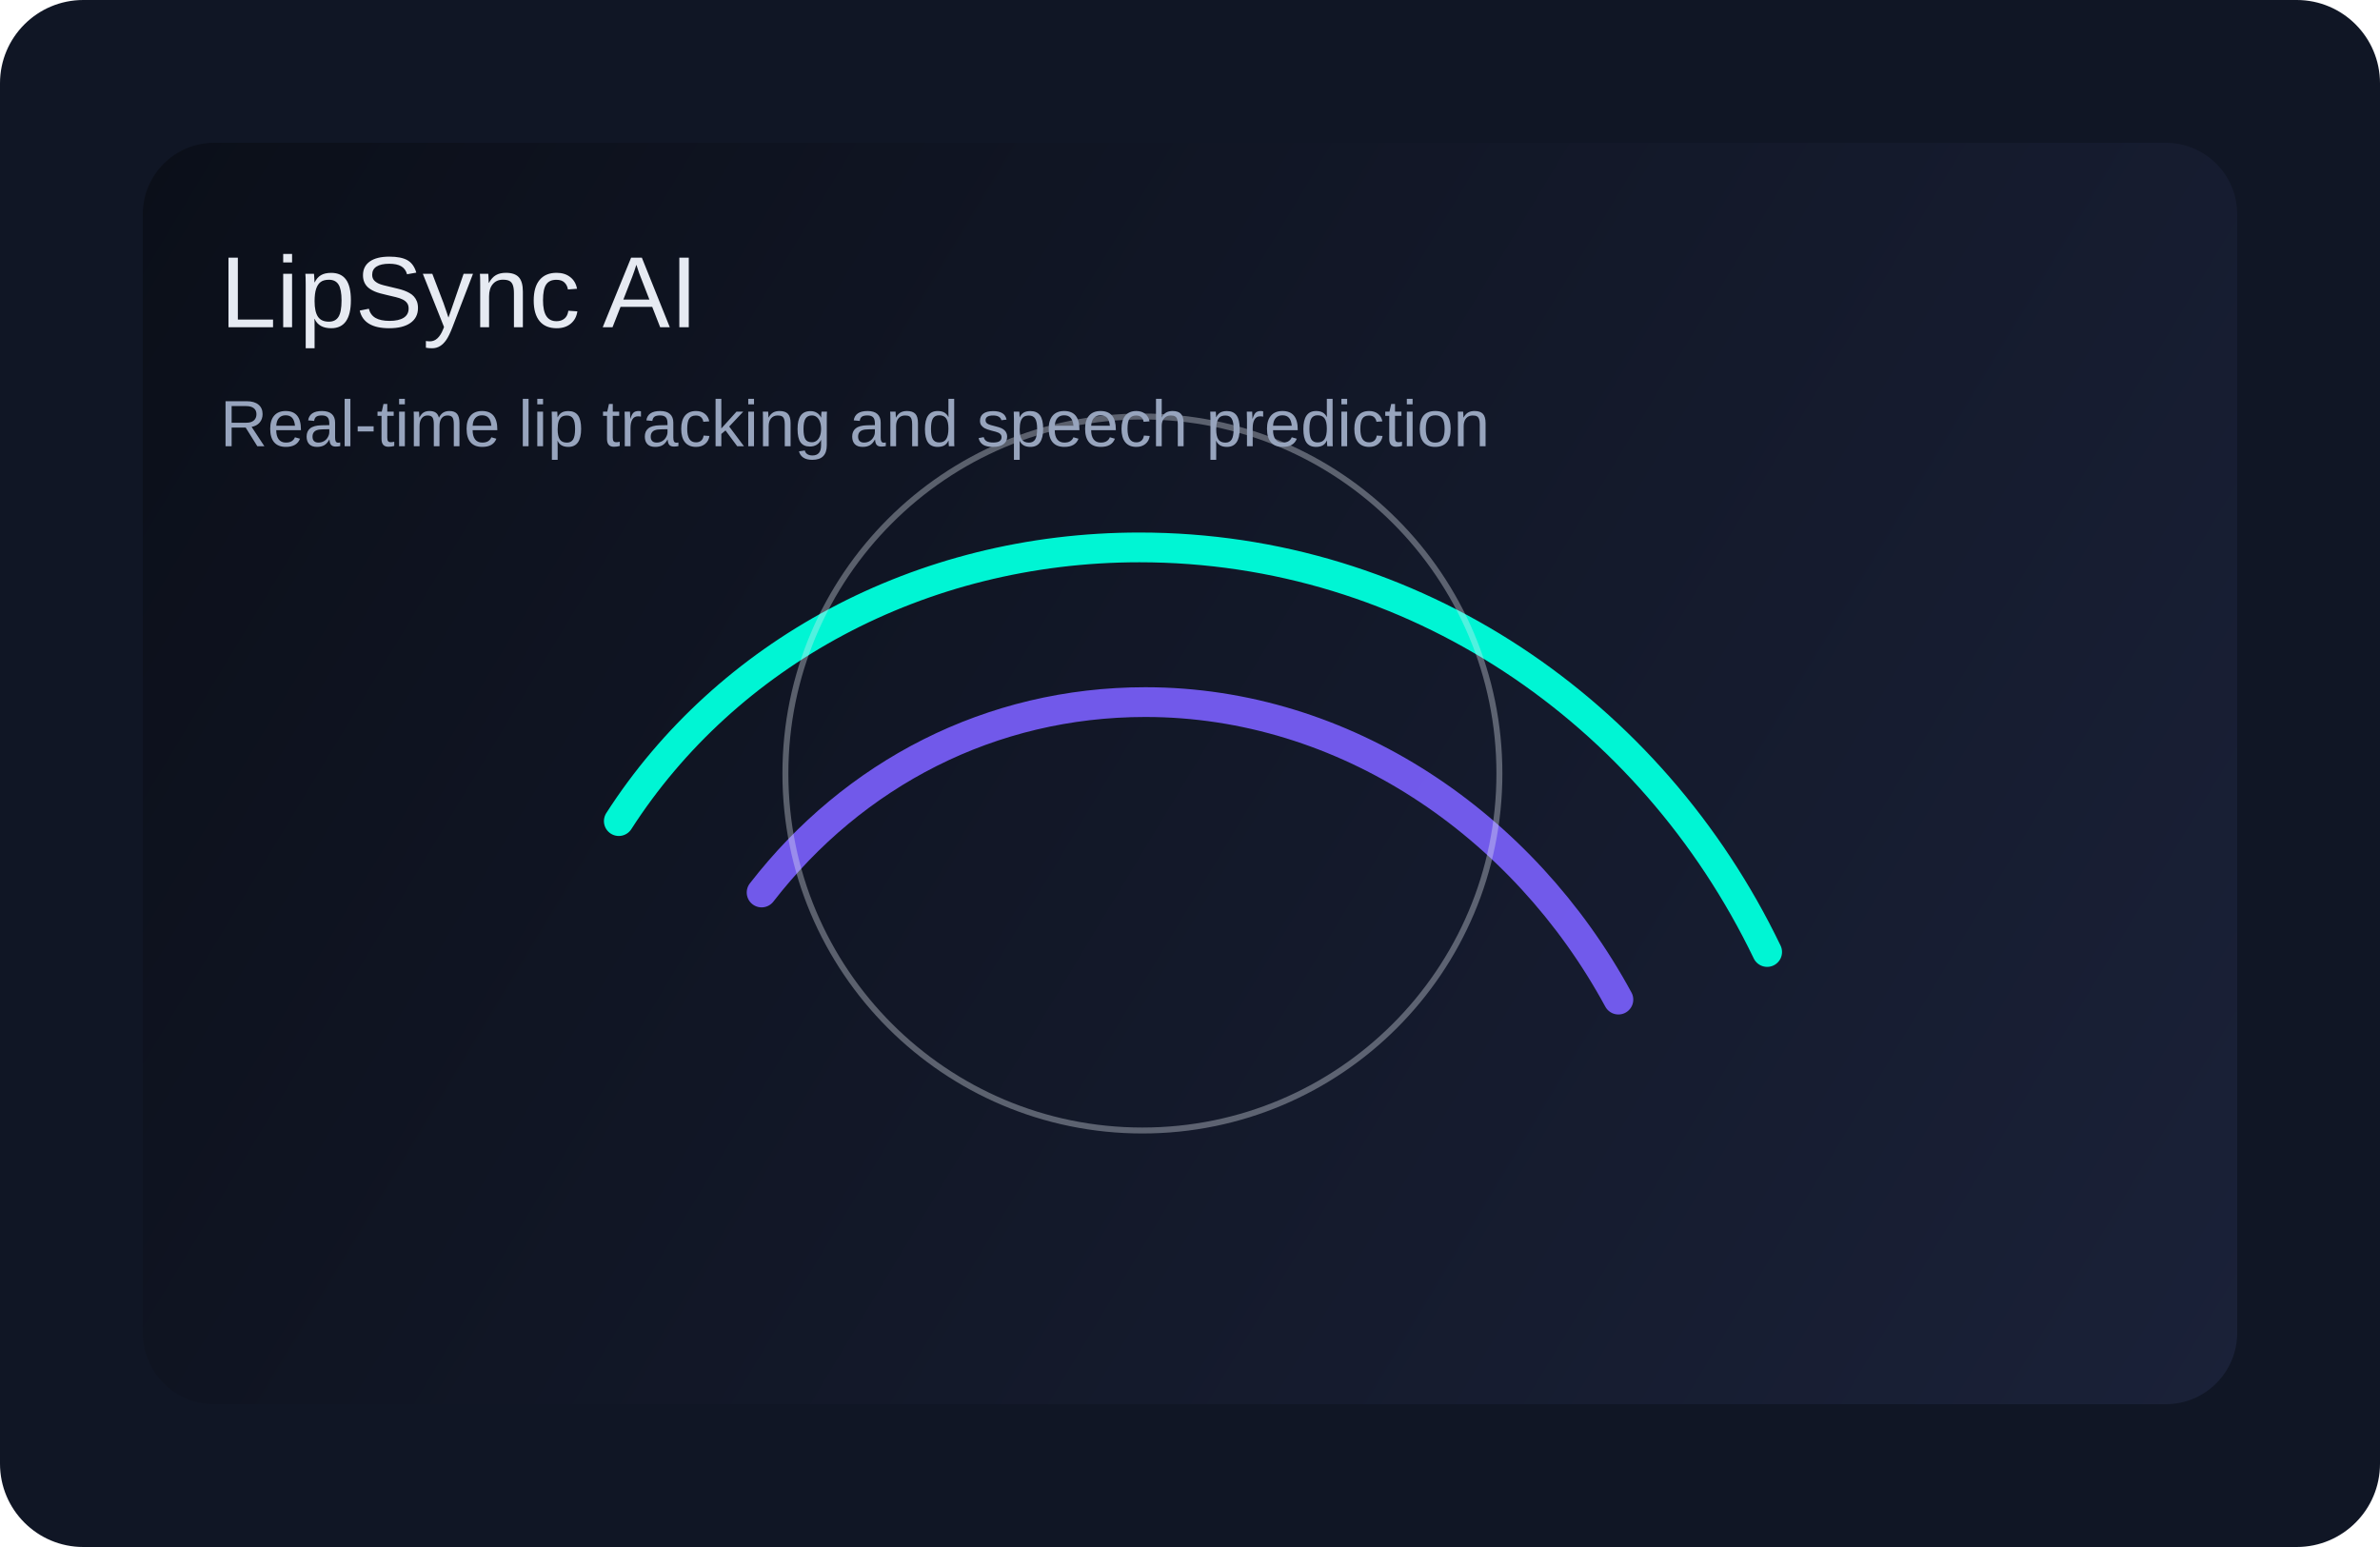
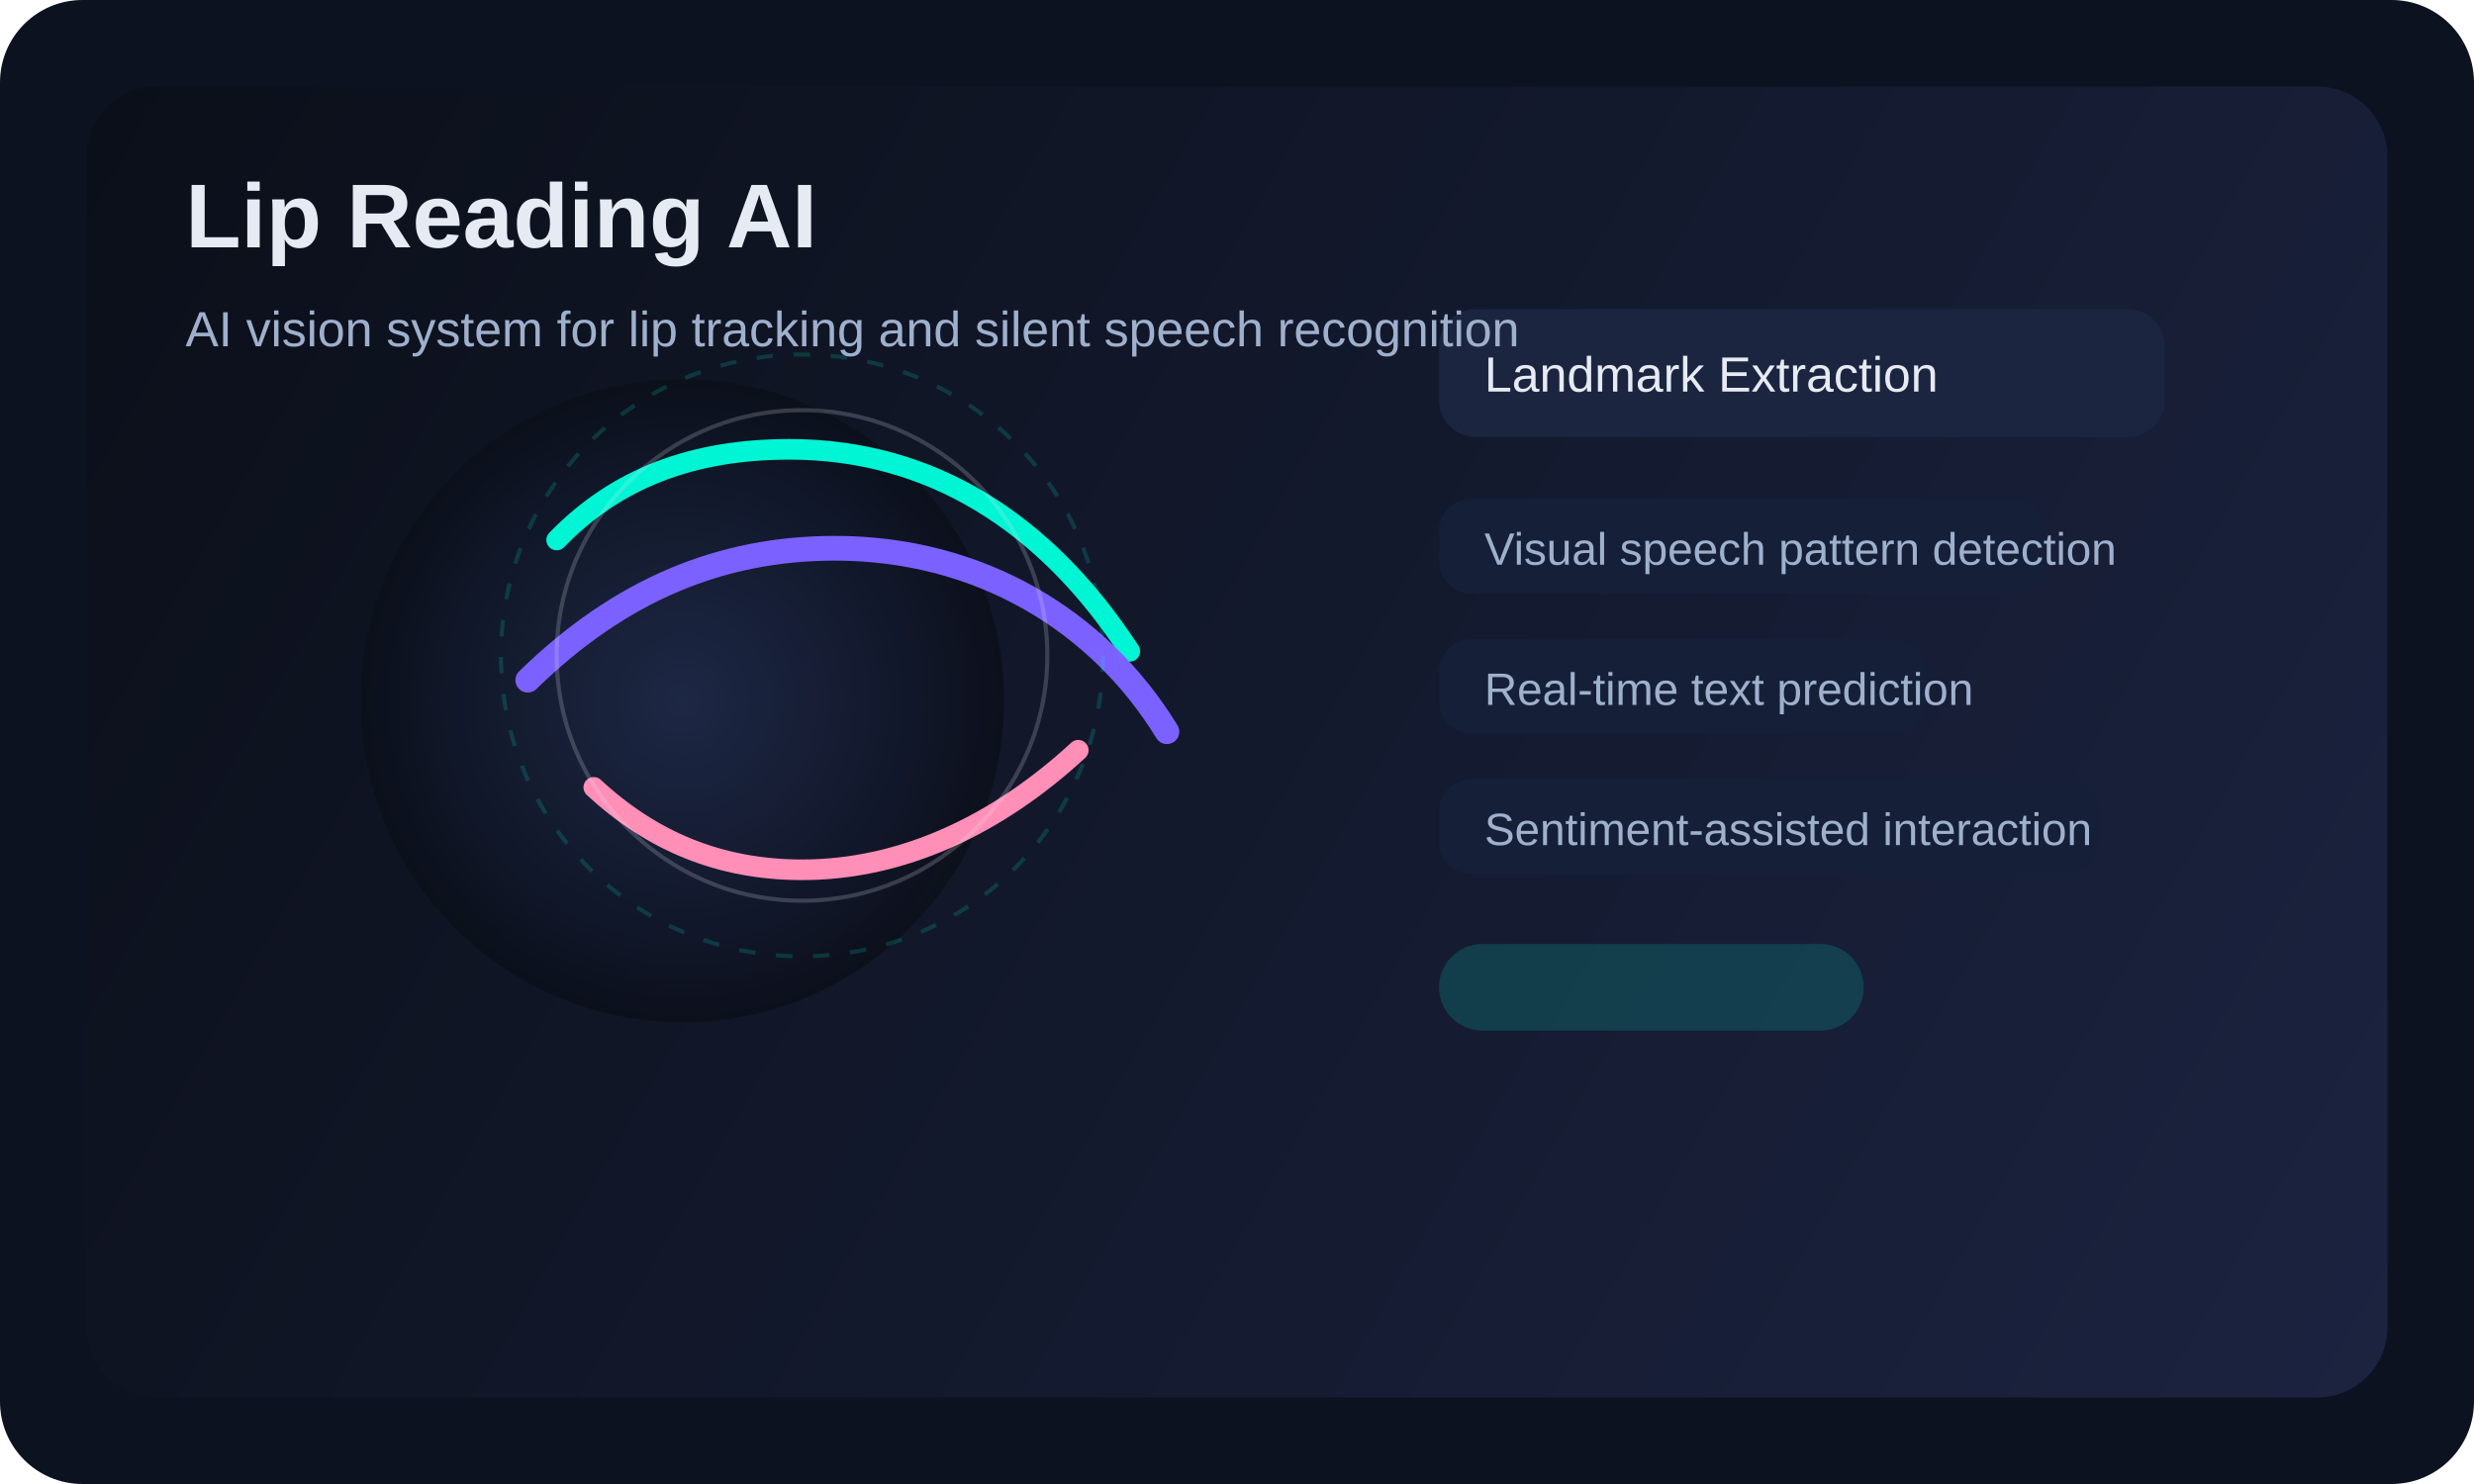
- <svg xmlns="http://www.w3.org/2000/svg" width="800" height="520" viewBox="0 0 800 520" fill="none">
-   <rect width="800" height="520" rx="28" fill="#101625" />
-   <rect x="48" y="48" width="704" height="424" rx="24" fill="url(#a)" />
-   <path d="M208 276C244 220 309 184 383 184C475 184 555 239 594 320" stroke="#00F5D4" stroke-width="10" stroke-linecap="round" />
-   <path d="M256 300C287 260 333 236 385 236C452 236 512 277 544 336" stroke="#7B61FF" stroke-width="10" stroke-linecap="round" opacity=".9" />
-   <circle cx="384" cy="260" r="120" stroke="rgba(230,234,242,0.35)" stroke-width="2" />
-   <text x="74" y="110" fill="#E6EAF2" font-size="34" font-family="Arial, sans-serif">LipSync AI</text>
-   <text x="74" y="150" fill="#97A4BD" font-size="22" font-family="Arial, sans-serif">Real-time lip tracking and speech prediction</text>
+ <svg xmlns="http://www.w3.org/2000/svg" width="1200" height="720" viewBox="0 0 1200 720" fill="none">
+   <rect width="1200" height="720" rx="40" fill="#0D1220" />
+   <rect x="42" y="42" width="1116" height="636" rx="34" fill="url(#panel)" />
+   <circle cx="331" cy="340" r="156" fill="url(#faceGlow)" opacity="0.85" />
+   <path d="M270 262C299 232 336 218 383 218C451 218 507 253 548 316" stroke="#00F5D4" stroke-width="10" stroke-linecap="round" />
+   <path d="M256 330C301 286 350 266 405 266C475 266 533 301 566 355" stroke="#7B61FF" stroke-width="12" stroke-linecap="round" />
+   <path d="M288 382C316 408 349 422 389 422C438 422 484 400 523 364" stroke="#FF8FB7" stroke-width="10" stroke-linecap="round" />
+   <circle cx="389" cy="318" r="119" stroke="rgba(230,234,242,0.2)" stroke-width="2" />
+   <circle cx="389" cy="318" r="146" stroke="rgba(0,245,212,0.16)" stroke-width="2" stroke-dasharray="8 10" />
+   <rect x="698" y="150" width="352" height="62" rx="18" fill="#1C2540" />
+   <rect x="698" y="242" width="294" height="46" rx="16" fill="#152038" />
+   <rect x="698" y="310" width="236" height="46" rx="16" fill="#152038" />
+   <rect x="698" y="378" width="320" height="46" rx="16" fill="#152038" />
+   <rect x="698" y="458" width="206" height="42" rx="21" fill="#00F5D4" opacity="0.16" />
+   <text x="90" y="120" fill="#E6EAF2" font-size="44" font-family="Arial, sans-serif" font-weight="700">Lip Reading AI</text>
+   <text x="90" y="168" fill="#9EB0CC" font-size="24" font-family="Arial, sans-serif">AI vision system for lip tracking and silent speech recognition</text>
+   <text x="720" y="190" fill="#E6EAF2" font-size="24" font-family="Arial, sans-serif">Landmark Extraction</text>
+   <text x="720" y="274" fill="#9EB0CC" font-size="22" font-family="Arial, sans-serif">Visual speech pattern detection</text>
+   <text x="720" y="342" fill="#9EB0CC" font-size="22" font-family="Arial, sans-serif">Real-time text prediction</text>
+   <text x="720" y="410" fill="#9EB0CC" font-size="22" font-family="Arial, sans-serif">Sentiment-assisted interaction</text>
  <defs>
-     <linearGradient id="a" x1="48" y1="48" x2="752" y2="472" gradientUnits="userSpaceOnUse">
+     <linearGradient id="panel" x1="42" y1="42" x2="1158" y2="678" gradientUnits="userSpaceOnUse">
      <stop stop-color="#0B0F19" />
-       <stop offset="1" stop-color="#1A2138" />
+       <stop offset="1" stop-color="#1B2340" />
    </linearGradient>
+     <radialGradient id="faceGlow" cx="0" cy="0" r="1" gradientUnits="userSpaceOnUse" gradientTransform="translate(331 340) rotate(90) scale(156)">
+       <stop stop-color="#202B49" />
+       <stop offset="0.7" stop-color="#11182B" />
+       <stop offset="1" stop-color="#0B0F19" />
+     </radialGradient>
  </defs>
</svg>
